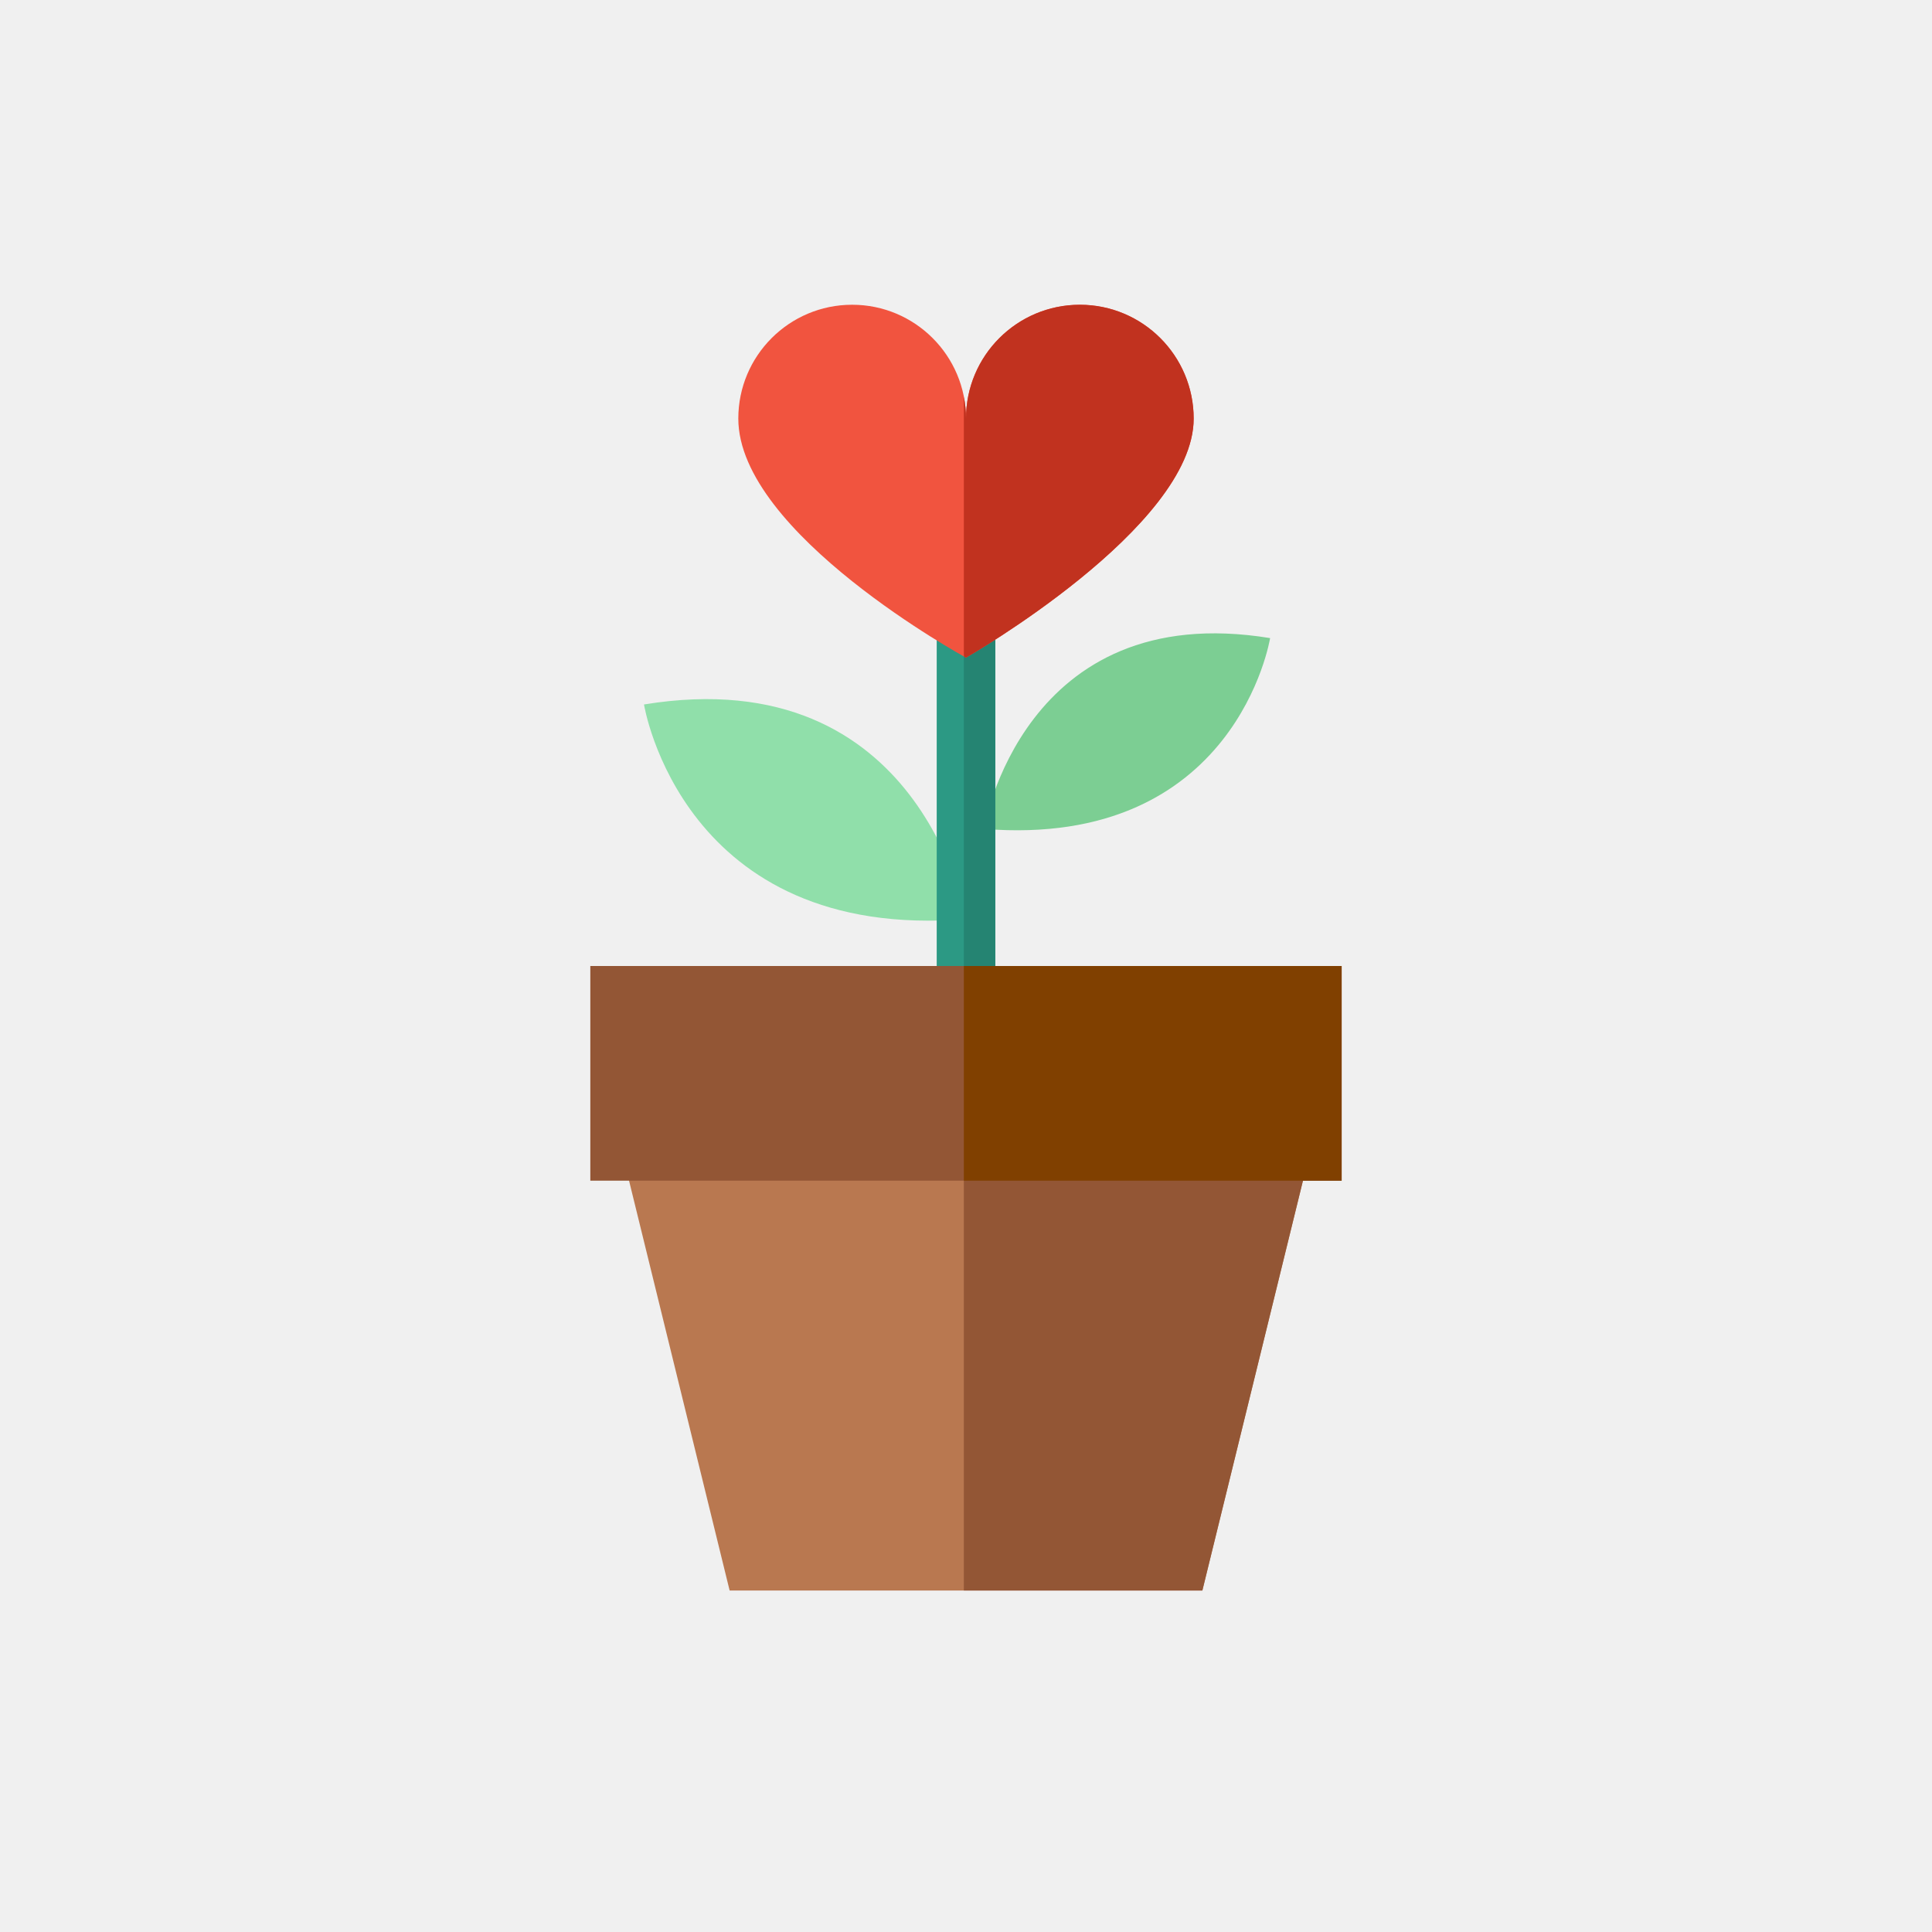
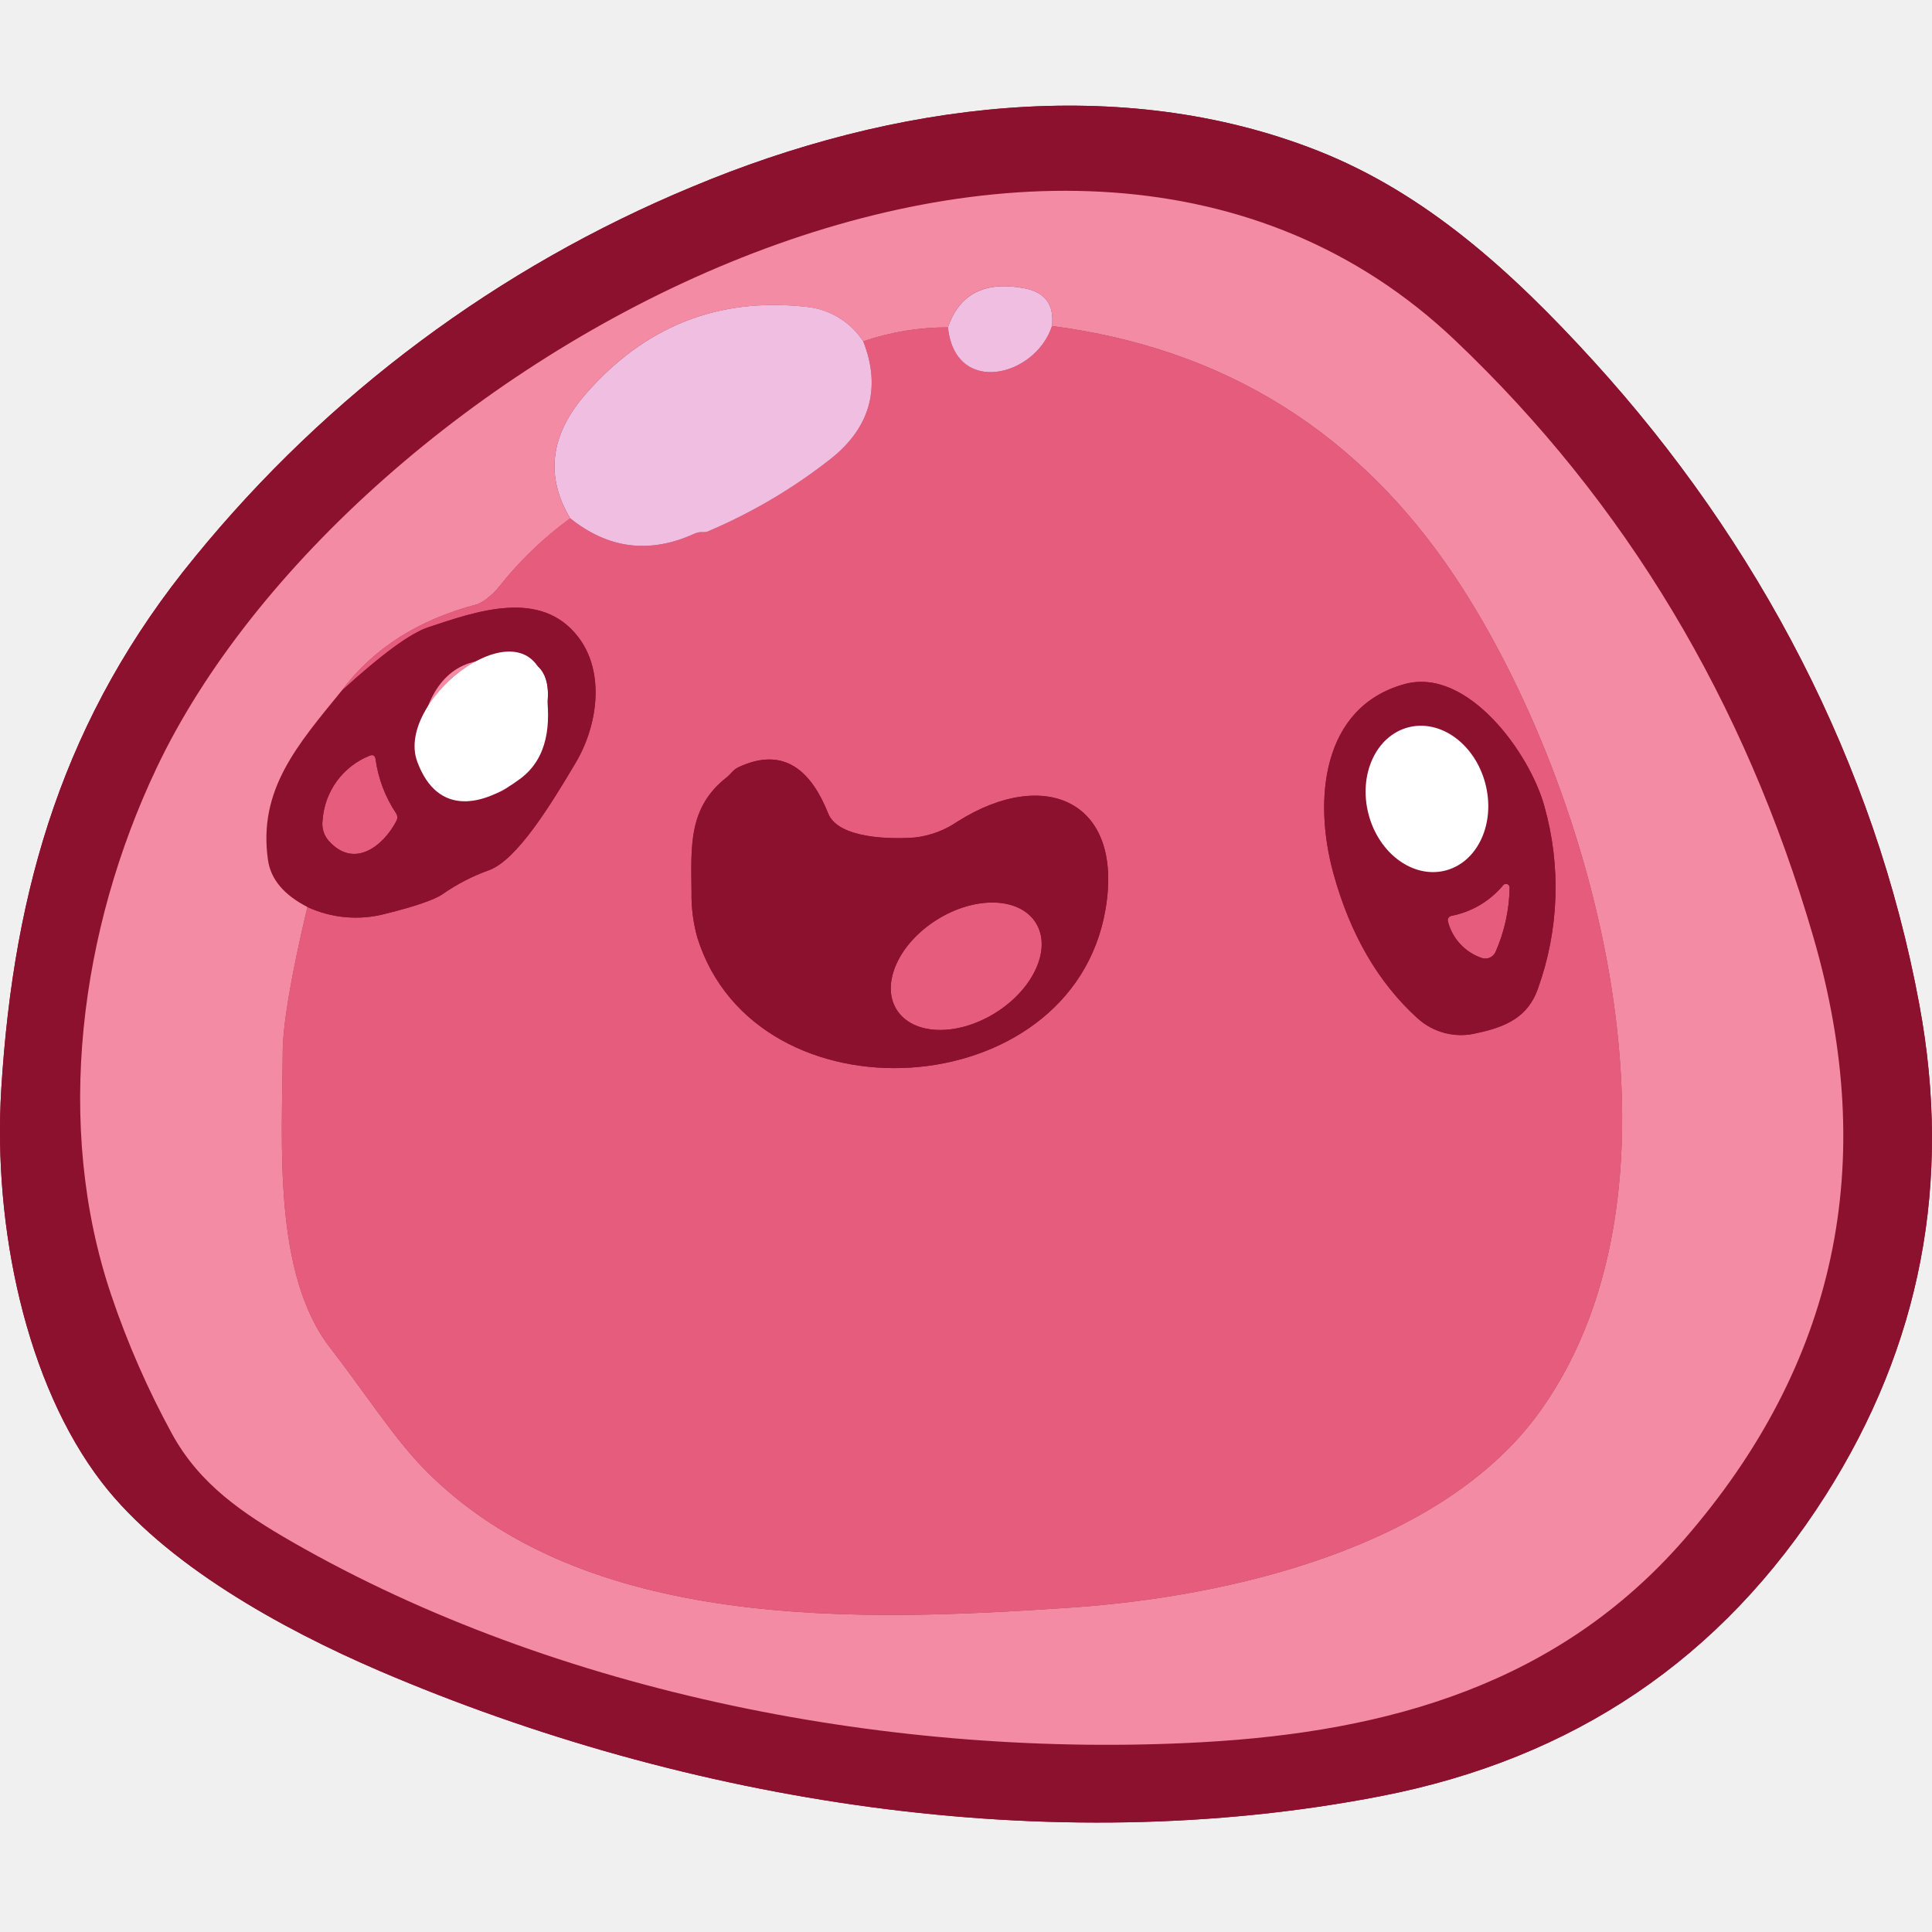
- <svg xmlns="http://www.w3.org/2000/svg" fill="none" viewBox="0 0 512 512">
-   <path d="m256 243.58s-11.493-68.956-85.333-56.889c0 0 10.055 62.922 85.333 56.889z" fill="#90DFAA" />
-   <path d="m260.74 219.67s10.216-61.295 75.852-50.567c0 0-8.939 55.93-75.852 50.567z" fill="#7CCE93" />
-   <rect x="248.24" y="142.22" width="15.515" height="170.67" fill="#2C9984" />
-   <rect x="255.43" y="142.22" width="8.332" height="170.67" fill="#258472" />
-   <path d="m195.66 110.93c0-16.662 13.507-30.168 30.168-30.168 16.662 0 30.168 13.507 30.168 30.168 0-16.662 13.507-30.168 30.168-30.168 16.662 0 30.168 13.507 30.168 30.168 0 28.848-60.337 63.354-60.337 63.354s-60.335-32.88-60.335-63.354z" fill="#F1543F" />
-   <path d="m286.17 80.765c-16.662 0-30.168 13.507-30.168 30.168 0-1.995-0.205-3.939-0.574-5.825v68.86c0.359 0.2 0.574 0.319 0.574 0.319s60.337-34.506 60.337-63.354c0-16.661-13.507-30.168-30.169-30.168z" fill="#C1321F" />
-   <polygon points="318.64 421.5 193.36 421.5 162.05 293.93 349.95 293.93" fill="#B97850" />
-   <g fill="#935635">
-     <polygon points="349.95 293.93 255.43 293.93 255.43 421.5 318.64 421.5" />
-     <rect x="156.44" y="256" width="199.11" height="56.889" />
+ <svg xmlns="http://www.w3.org/2000/svg" width="512" height="512" viewBox="0 0 512 512" fill="none">
+   <g clip-path="url(#clip0_54939_1265)">
+     <path d="M41.44 203.642C21.259 246.231 14.201 298.073 29.515 343.313C33.802 356.001 39.191 368.291 45.618 380.04C52.856 393.243 64.117 400.966 77.469 408.637C147.717 448.937 237.255 466.188 318.612 461.702C368.247 458.949 413.066 446.155 446.318 407.974C486.627 361.663 498.042 308.454 480.563 248.346C462.396 185.776 430.75 133.06 385.625 90.197C281.284 -8.95 92.247 96.415 41.44 203.642Z" stroke="#C04E69" stroke-width="1.677" />
+     <path d="M251.218 86.757C243.581 86.731 235.994 87.981 228.77 90.457" stroke="#ED7491" stroke-width="1.677" />
+     <path d="M228.77 90.457C227.087 87.878 224.841 85.716 222.202 84.131C219.563 82.546 216.599 81.58 213.533 81.307C190.243 78.757 170.768 86.507 155.106 104.557C145.781 115.313 144.448 126.247 151.106 137.359" stroke="#F2A5C2" stroke-width="1.677" />
+     <path d="M151.106 137.348C144.026 142.512 137.682 148.618 132.251 155.497C131.483 156.464 130.612 157.345 129.652 158.123C128.713 158.973 127.634 159.655 126.462 160.136C110.796 164.236 98.814 171.882 90.515 183.074" stroke="#ED7491" stroke-width="1.677" />
+     <path d="M90.515 183.074C78.922 197.32 68.321 209.249 71.022 227.956C71.762 233.029 75.245 237.166 81.469 240.368" stroke="#C04E69" stroke-width="1.677" />
+     <path d="M81.469 240.368C77.139 258.593 74.956 271.447 74.92 278.932C74.819 302.507 72.195 337.502 87.53 357.229C96.166 368.323 104.32 381.06 112.423 389.318C154.745 432.544 228 429.792 283.547 426.046C325.462 423.242 382.384 410.242 408.323 373.745C451.257 313.365 422.898 209.017 385.798 153.151C360.194 114.589 324.523 92.338 278.786 86.399" stroke="#ED7491" stroke-width="1.677" />
+     <path d="M278.786 86.399C279.424 80.766 276.977 77.453 271.494 76.408C260.997 74.394 254.236 77.843 251.213 86.756" stroke="#F2A5C2" stroke-width="1.677" />
+     <path d="M278.786 86.399C274.429 99.857 253.129 105.158 251.218 86.757" stroke="#EB8DAF" stroke-width="1.677" />
+     <path d="M81.469 240.368C87.923 243.343 95.209 243.983 102.082 242.178C110.083 240.19 115.179 238.432 117.371 236.902C121.128 234.285 125.215 232.177 129.525 230.632C137.067 227.956 146.264 212.74 152.584 202.087C158.318 192.427 160.457 178.332 153.297 168.902C143.31 155.751 125.932 162.148 113.523 166.225C108.809 167.781 101.14 173.397 90.515 183.074" stroke="#B93756" stroke-width="1.677" />
+     <path d="M228.77 90.457C233.688 102.971 230.374 113.573 220.054 121.679C210.071 129.518 199.086 135.989 187.392 140.922C187.012 141.034 186.613 141.069 186.219 141.024C185.493 140.972 184.766 141.103 184.104 141.405C172.23 146.836 161.231 145.485 151.108 137.353" stroke="#EB8DAF" stroke-width="1.677" />
+     <path d="M353.363 231.448C357.797 247.582 365.212 260.369 375.607 269.807C377.714 271.737 380.27 273.111 383.042 273.801C385.815 274.491 388.716 274.476 391.481 273.758C399.024 272.151 404.885 269.577 407.534 262.084C413.156 246.51 413.761 229.567 409.266 213.632C405.468 199.767 388.959 176.624 372.142 181.314C350.307 187.38 347.987 211.951 353.363 231.448Z" stroke="#B93756" stroke-width="1.677" />
+     <path d="M192.633 205.961C182.339 213.989 183.153 224.286 183.257 236.444C183.183 240.526 183.706 244.596 184.811 248.525C200.378 298.047 283.953 293.203 292.948 241.079C297.916 212.329 276.921 203.104 253.811 217.677C250.464 219.986 246.606 221.447 242.569 221.932C236.301 222.443 222.184 222.315 219.477 215.586C215.223 204.906 208.215 197.515 195.778 203.277C194.224 203.991 193.639 205.163 192.619 205.953" stroke="#B93756" stroke-width="1.677" />
+     <path d="M129.728 210.702C134.494 210.039 137.781 206.573 139.589 200.303" stroke="#B93756" stroke-width="1.677" />
+     <path d="M139.589 200.303C144.906 194.057 151.387 171.603 133.271 175.096" stroke="#C68897" stroke-width="1.677" />
+     <path d="M133.271 175.1C121.117 173.52 114.72 180.885 112.071 191.336C109.497 201.633 109.854 202.397 117.084 209.713C117.665 210.279 118.439 210.605 119.25 210.624L129.722 210.702" stroke="#C04E69" stroke-width="1.677" />
+     <path d="M133.271 175.1L121.243 178.72C120.542 178.93 119.943 179.393 119.562 180.019C111.943 192.661 107.281 213.299 129.652 210.349" stroke="#FAC5D2" stroke-width="1.677" />
+     <path d="M129.652 210.345C129.678 210.473 129.702 210.574 129.728 210.702" stroke="#ED7491" stroke-width="1.677" />
+     <path d="M139.589 200.303C136.85 204.173 133.493 207.565 129.652 210.345" stroke="#F3AEBE" stroke-width="1.677" />
+     <path d="M104.962 215.522C102.092 211.229 100.236 206.339 99.534 201.223C99.382 200.179 98.822 199.875 97.853 200.311C94.413 201.702 91.432 204.03 89.247 207.031C87.063 210.031 85.763 213.583 85.495 217.285C85.343 218.263 85.406 219.261 85.678 220.212C85.951 221.163 86.428 222.043 87.075 222.791C93.878 230.462 101.675 224.116 105.09 217.489C105.239 217.178 105.306 216.835 105.284 216.491C105.261 216.147 105.151 215.815 104.962 215.527" stroke="#B93756" stroke-width="1.677" />
+     <path d="M371.941 223.547C377.012 226.961 382.007 227.726 386.924 225.84" stroke="#C04E69" stroke-width="1.677" />
+     <path d="M386.924 225.841C390.277 223.417 392.547 219.775 393.247 215.697C393.948 211.618 393.022 207.427 390.67 204.023C377.268 185.111 360.578 197.753 362.361 216.589C362.394 217.003 362.51 217.407 362.702 217.775C362.895 218.143 363.161 218.468 363.483 218.73C365.952 220.886 368.828 222.524 371.941 223.547" stroke="#C68897" stroke-width="1.677" />
+     <path d="M386.924 225.84C381.829 226.039 376.744 225.261 371.941 223.547" stroke="#FAC5D2" stroke-width="1.677" />
+     <path d="M400.072 235.22C400.075 235.02 400.016 234.825 399.903 234.66C399.79 234.495 399.63 234.369 399.443 234.3C399.256 234.23 399.052 234.22 398.859 234.271C398.666 234.321 398.493 234.43 398.365 234.583C394.867 238.803 390.012 241.676 384.631 242.713C384.47 242.746 384.317 242.813 384.182 242.908C384.047 243.003 383.933 243.125 383.848 243.266C383.762 243.408 383.707 243.565 383.685 243.729C383.663 243.892 383.675 244.059 383.72 244.217C384.286 246.42 385.387 248.448 386.924 250.124C388.46 251.8 390.386 253.072 392.531 253.826C393.248 254.112 394.049 254.107 394.763 253.812C395.477 253.517 396.047 252.955 396.353 252.246C398.713 246.876 399.978 241.09 400.074 235.226" stroke="#B93756" stroke-width="1.677" />
+     <path d="M274.517 244.581C270.264 237.742 258.566 237.337 248.365 243.692C238.163 250.047 233.364 260.733 237.615 267.55C241.865 274.367 253.566 274.795 263.768 268.439C273.969 262.082 278.77 251.398 274.517 244.573" stroke="#B93756" stroke-width="1.677" />
+     <path d="M100.656 442.841C182.294 477.792 278.048 493.051 365.906 476C417.045 466.086 456.341 439.512 483.795 396.276C509.045 356.541 517.335 313.231 508.664 266.348C496.814 202.219 465.984 143.677 422.286 95.684C400.378 71.613 377.649 51.176 349.262 39.961C297.184 19.419 236.822 27.116 183.339 49.544C132.045 70.836 86.822 104.505 51.709 147.543C17.03 189.725 3.628 235.22 0.34 288.591C-1.902 325.141 6.915 366.786 26.993 392.863C43.601 414.422 74.44 431.601 100.656 442.841Z" fill="#8C112E" />
+     <path d="M133.271 175.1C151.387 171.605 144.914 194.062 139.589 200.308C136.85 204.177 133.493 207.57 129.652 210.349C107.281 213.305 111.943 192.661 119.562 180.019C119.943 179.393 120.542 178.93 121.243 178.72L133.271 175.1Z" fill="white" />
+     <path d="M386.924 225.841C348.154 233.62 363.454 172.135 390.673 204.02C393.025 207.425 393.949 211.617 393.248 215.695C392.547 219.774 390.277 223.416 386.924 225.841Z" fill="white" />
+     <path d="M251.218 86.757C253.129 105.158 274.429 99.857 278.786 86.399C324.523 92.338 360.195 114.589 385.803 153.151C422.903 209.02 451.261 313.365 408.328 373.745C382.389 410.243 325.466 423.242 283.552 426.046C228.004 429.792 154.749 432.544 112.428 389.318C104.324 381.06 96.172 368.317 87.534 357.229C72.19 337.502 74.819 302.507 74.925 278.932C74.95 271.435 77.133 258.581 81.474 240.368C87.927 243.343 95.214 243.983 102.086 242.178C110.088 240.191 115.184 238.432 117.376 236.902C121.133 234.285 125.219 232.177 129.529 230.632C137.072 227.956 146.269 212.74 152.589 202.087C158.322 192.427 160.461 178.332 153.301 168.902C143.314 155.751 125.936 162.148 113.527 166.226C108.814 167.781 101.145 173.397 90.519 183.074C98.798 171.882 110.78 164.236 126.466 160.135C127.638 159.653 128.718 158.972 129.657 158.121C130.614 157.344 131.485 156.464 132.251 155.497C137.682 148.618 144.026 142.512 151.106 137.348C161.222 145.48 172.221 146.831 184.103 141.401C184.765 141.098 185.492 140.967 186.218 141.019C186.611 141.064 187.01 141.03 187.39 140.918C199.085 135.985 210.069 129.513 220.053 121.675C230.373 113.569 233.686 102.966 228.769 90.452C235.993 87.978 243.581 86.729 251.218 86.757ZM353.363 231.448C357.797 247.583 365.212 260.369 375.607 269.807C377.714 271.738 380.27 273.111 383.042 273.801C385.815 274.491 388.716 274.476 391.481 273.758C399.024 272.151 404.885 269.577 407.535 262.084C413.156 246.51 413.761 229.567 409.266 213.632C405.468 199.767 388.959 176.624 372.142 181.314C350.31 187.38 347.99 211.951 353.363 231.448ZM192.633 205.961C182.339 213.989 183.153 224.286 183.257 236.445C183.183 240.526 183.706 244.596 184.811 248.526C200.378 298.047 283.953 293.203 292.948 241.079C297.916 212.33 276.921 203.104 253.811 217.677C250.464 219.987 246.606 221.447 242.569 221.932C236.301 222.443 222.184 222.315 219.477 215.586C215.223 204.906 208.215 197.515 195.778 203.277C194.243 203.999 193.659 205.171 192.633 205.961Z" fill="#E65C7D" />
+     <path d="M104.962 215.522C105.151 215.811 105.261 216.143 105.284 216.486C105.306 216.83 105.239 217.174 105.09 217.484C101.675 224.111 93.878 230.457 87.075 222.786C86.428 222.038 85.951 221.158 85.678 220.208C85.406 219.257 85.343 218.258 85.495 217.28C85.763 213.579 87.063 210.026 89.247 207.026C91.432 204.026 94.413 201.698 97.853 200.306C98.822 199.873 99.382 200.177 99.534 201.218C100.235 206.336 102.092 211.228 104.962 215.522Z" fill="#E65C7D" />
+     <path d="M139.589 200.303C137.779 206.573 134.492 210.039 129.728 210.702C129.702 210.574 129.678 210.473 129.652 210.345C133.493 207.565 136.85 204.173 139.589 200.303Z" fill="#E65C7D" />
+     <path d="M400.072 235.22C399.977 241.084 398.712 246.87 396.352 252.239C396.046 252.949 395.475 253.511 394.761 253.806C394.048 254.101 393.247 254.106 392.529 253.82C390.385 253.065 388.459 251.794 386.922 250.118C385.385 248.442 384.285 246.414 383.718 244.211C383.673 244.052 383.661 243.886 383.683 243.722C383.705 243.559 383.761 243.402 383.846 243.26C383.932 243.119 384.045 242.997 384.18 242.902C384.315 242.807 384.468 242.74 384.63 242.707C390.011 241.67 394.865 238.796 398.363 234.577C398.492 234.423 398.665 234.313 398.859 234.262C399.053 234.212 399.258 234.222 399.445 234.293C399.633 234.363 399.794 234.49 399.906 234.656C400.019 234.822 400.077 235.019 400.072 235.22Z" fill="#E65C7D" />
+     <path d="M263.762 268.447C273.953 262.101 278.766 251.416 274.512 244.58C270.258 237.744 258.549 237.347 248.358 243.692C238.167 250.037 233.353 260.722 237.607 267.558C241.861 274.394 253.571 274.792 263.762 268.447Z" fill="#E65C7D" />
+     <path d="M100.656 442.841C74.44 431.601 43.601 414.422 26.993 392.863C6.915 366.786 -1.902 325.141 0.34 288.591C3.628 235.22 17.03 189.725 51.709 147.543C86.822 104.505 132.045 70.836 183.339 49.544C236.822 27.116 297.184 19.419 349.262 39.961C377.646 51.176 400.375 71.616 422.287 95.677C465.985 143.67 496.816 202.215 508.665 266.34C517.354 313.212 509.065 356.524 483.796 396.276C456.329 439.502 417.033 466.077 365.907 476C278.048 493.051 182.294 477.785 100.656 442.841ZM41.441 203.642C21.26 246.231 14.201 298.073 29.515 343.312C33.802 356.001 39.191 368.291 45.618 380.04C52.856 393.243 64.118 400.966 77.47 408.637C147.717 448.937 237.255 466.188 318.612 461.702C368.247 458.949 413.066 446.155 446.318 407.974C486.627 361.663 498.042 308.454 480.564 248.346C462.396 185.776 430.75 133.06 385.625 90.197C281.284 -8.95 92.247 96.415 41.441 203.642Z" fill="#8C112E" />
+     <path d="M81.469 240.368C75.251 237.158 71.769 233.02 71.022 227.956C68.321 209.249 78.922 197.32 90.515 183.074C101.14 173.387 108.809 167.771 113.523 166.225C125.932 162.148 143.31 155.751 153.297 168.902C160.457 178.332 158.318 192.427 152.584 202.087C146.264 212.74 137.067 227.956 129.525 230.632C125.215 232.177 121.128 234.285 117.371 236.902C115.179 238.433 110.083 240.191 102.082 242.178C95.209 243.983 87.923 243.343 81.469 240.368ZM129.728 210.702C134.494 210.039 137.781 206.573 139.589 200.303C144.906 194.058 151.387 171.603 133.271 175.096C121.117 173.515 114.72 180.881 112.071 191.331C109.497 201.628 109.854 202.393 117.084 209.708C117.665 210.274 118.439 210.6 119.25 210.62L129.728 210.702ZM104.965 215.519C102.095 211.226 100.239 206.336 99.537 201.22C99.385 200.176 98.825 199.872 97.856 200.308C94.416 201.699 91.435 204.027 89.251 207.027C87.066 210.028 85.766 213.58 85.498 217.282C85.346 218.259 85.409 219.258 85.681 220.209C85.954 221.16 86.431 222.04 87.078 222.788C93.881 230.459 101.678 224.113 105.093 217.486C105.242 217.175 105.309 216.831 105.286 216.487C105.263 216.143 105.151 215.811 104.962 215.522L104.965 215.519Z" fill="#8C112E" />
+     <path d="M353.363 231.448C347.987 211.951 350.307 187.379 372.142 181.314C388.959 176.624 405.47 199.767 409.266 213.632C413.761 229.567 413.156 246.51 407.534 262.084C404.885 269.577 399.027 272.151 391.481 273.758C388.716 274.476 385.815 274.491 383.042 273.801C380.27 273.111 377.714 271.737 375.607 269.807C365.214 260.351 357.799 247.565 353.363 231.448ZM371.938 223.546C377.009 226.96 382.004 227.724 386.921 225.839C390.274 223.415 392.544 219.774 393.244 215.695C393.945 211.617 393.019 207.426 390.667 204.022C377.265 185.11 360.575 197.752 362.358 216.588C362.391 217.002 362.507 217.405 362.699 217.773C362.892 218.141 363.157 218.466 363.48 218.729C365.949 220.885 368.827 222.524 371.941 223.548L371.938 223.546ZM400.069 235.218C400.072 235.019 400.013 234.823 399.9 234.659C399.787 234.494 399.627 234.368 399.44 234.298C399.253 234.229 399.049 234.218 398.856 234.269C398.663 234.32 398.49 234.429 398.362 234.582C394.864 238.801 390.009 241.675 384.628 242.712C384.467 242.745 384.314 242.811 384.179 242.907C384.044 243.002 383.93 243.124 383.845 243.265C383.759 243.406 383.704 243.564 383.682 243.727C383.659 243.891 383.671 244.057 383.717 244.216C384.283 246.418 385.384 248.447 386.921 250.123C388.457 251.799 390.383 253.07 392.528 253.825C393.245 254.111 394.046 254.106 394.76 253.811C395.474 253.516 396.044 252.954 396.35 252.244C398.711 246.874 399.977 241.086 400.072 235.22L400.069 235.218Z" fill="#8C112E" />
+     <path d="M192.633 205.961C193.652 205.171 194.237 203.999 195.791 203.285C208.226 197.524 215.237 204.915 219.491 215.594C222.192 222.323 236.308 222.45 242.583 221.94C246.619 221.454 250.478 219.994 253.824 217.685C276.934 203.107 297.93 212.333 292.962 241.087C283.967 293.21 200.392 298.052 184.824 248.533C183.72 244.604 183.197 240.533 183.27 236.452C183.159 224.286 182.345 213.989 192.633 205.961ZM274.517 244.581C270.264 237.742 258.566 237.337 248.365 243.692C238.163 250.047 233.364 260.733 237.615 267.55C241.865 274.367 253.566 274.795 263.768 268.439C273.969 262.082 278.762 251.405 274.517 244.581Z" fill="#8C112E" />
+     <path d="M41.44 203.642C92.247 96.415 281.284 -8.954 385.625 90.197C430.75 133.068 462.396 185.784 480.563 248.346C498.043 308.472 486.628 361.681 446.318 407.974C413.067 446.155 368.251 458.949 318.612 461.702C237.255 466.188 147.717 448.937 77.469 408.637C64.117 400.966 52.859 393.243 45.618 380.041C39.191 368.291 33.802 356.001 29.515 343.313C14.201 298.073 21.259 246.231 41.44 203.642ZM251.218 86.757C243.581 86.731 235.994 87.981 228.77 90.457C227.087 87.879 224.842 85.716 222.202 84.131C219.563 82.546 216.599 81.581 213.533 81.307C190.243 78.757 170.768 86.507 155.106 104.557C145.781 115.313 144.448 126.247 151.106 137.359C144.026 142.52 137.683 148.622 132.251 155.497C131.483 156.464 130.612 157.345 129.652 158.123C128.713 158.974 127.634 159.655 126.462 160.136C110.796 164.236 98.814 171.882 90.515 183.074C78.922 197.32 68.321 209.249 71.022 227.956C71.762 233.028 75.245 237.166 81.469 240.368C77.139 258.593 74.956 271.447 74.92 278.932C74.819 302.507 72.195 337.502 87.53 357.229C96.166 368.323 104.32 381.06 112.423 389.318C154.745 432.544 228 429.792 283.547 426.046C325.462 423.242 382.384 410.242 408.323 373.745C451.257 313.365 422.898 209.017 385.798 153.151C360.194 114.589 324.523 92.338 278.786 86.399C279.424 80.766 276.977 77.453 271.494 76.408C261 74.395 254.241 77.844 251.218 86.757Z" fill="#F48BA4" />
+     <path d="M133.271 175.1L121.243 178.72C120.542 178.93 119.943 179.393 119.562 180.019C111.943 192.661 107.281 213.299 129.652 210.349C129.678 210.477 129.702 210.579 129.728 210.707L119.256 210.629C118.445 210.609 117.671 210.283 117.09 209.717C109.854 202.402 109.494 201.637 112.077 191.34C114.72 180.875 121.116 173.515 133.271 175.1Z" fill="#F48BA4" />
+     <path d="M371.941 223.547C376.744 225.261 381.829 226.039 386.924 225.84C382.007 227.727 377.012 226.962 371.941 223.547Z" fill="#F48BA4" />
+     <path d="M278.786 86.399C274.429 99.857 253.129 105.158 251.218 86.756C254.25 77.861 261.01 74.411 271.499 76.408C276.977 77.453 279.424 80.766 278.786 86.399Z" fill="#F0BEE0" />
+     <path d="M228.77 90.457C233.688 102.971 230.374 113.573 220.054 121.679C210.071 129.518 199.086 135.989 187.392 140.922C187.012 141.034 186.613 141.069 186.219 141.024C185.493 140.972 184.766 141.103 184.104 141.405C172.23 146.835 161.231 145.484 151.108 137.352C144.458 126.238 145.791 115.303 155.109 104.547C170.779 86.501 190.255 78.751 213.536 81.296C216.602 81.571 219.566 82.539 222.205 84.125C224.844 85.712 227.089 87.877 228.77 90.457Z" fill="#F0BEE0" />
+     <path d="M383.094 230.689C391.646 228.461 396.368 218.163 393.64 207.687C390.912 197.212 381.768 190.526 373.216 192.755C364.664 194.983 359.942 205.281 362.67 215.757C365.398 226.232 374.542 232.917 383.094 230.689Z" fill="white" />
+     <path d="M110.597 201.906C104.254 185.005 141.148 157.463 144.757 183.148C145.944 191.561 145.389 200.753 137.912 206.348C128.147 213.661 116.031 216.499 110.597 201.906Z" fill="white" />
  </g>
-   <rect x="255.43" y="256" width="100.12" height="56.889" fill="#804000" />
+   <defs>
+     <clipPath id="clip0_54939_1265">
+       <rect width="512" height="455" fill="white" transform="translate(0 28)" />
+     </clipPath>
+   </defs>
</svg>
